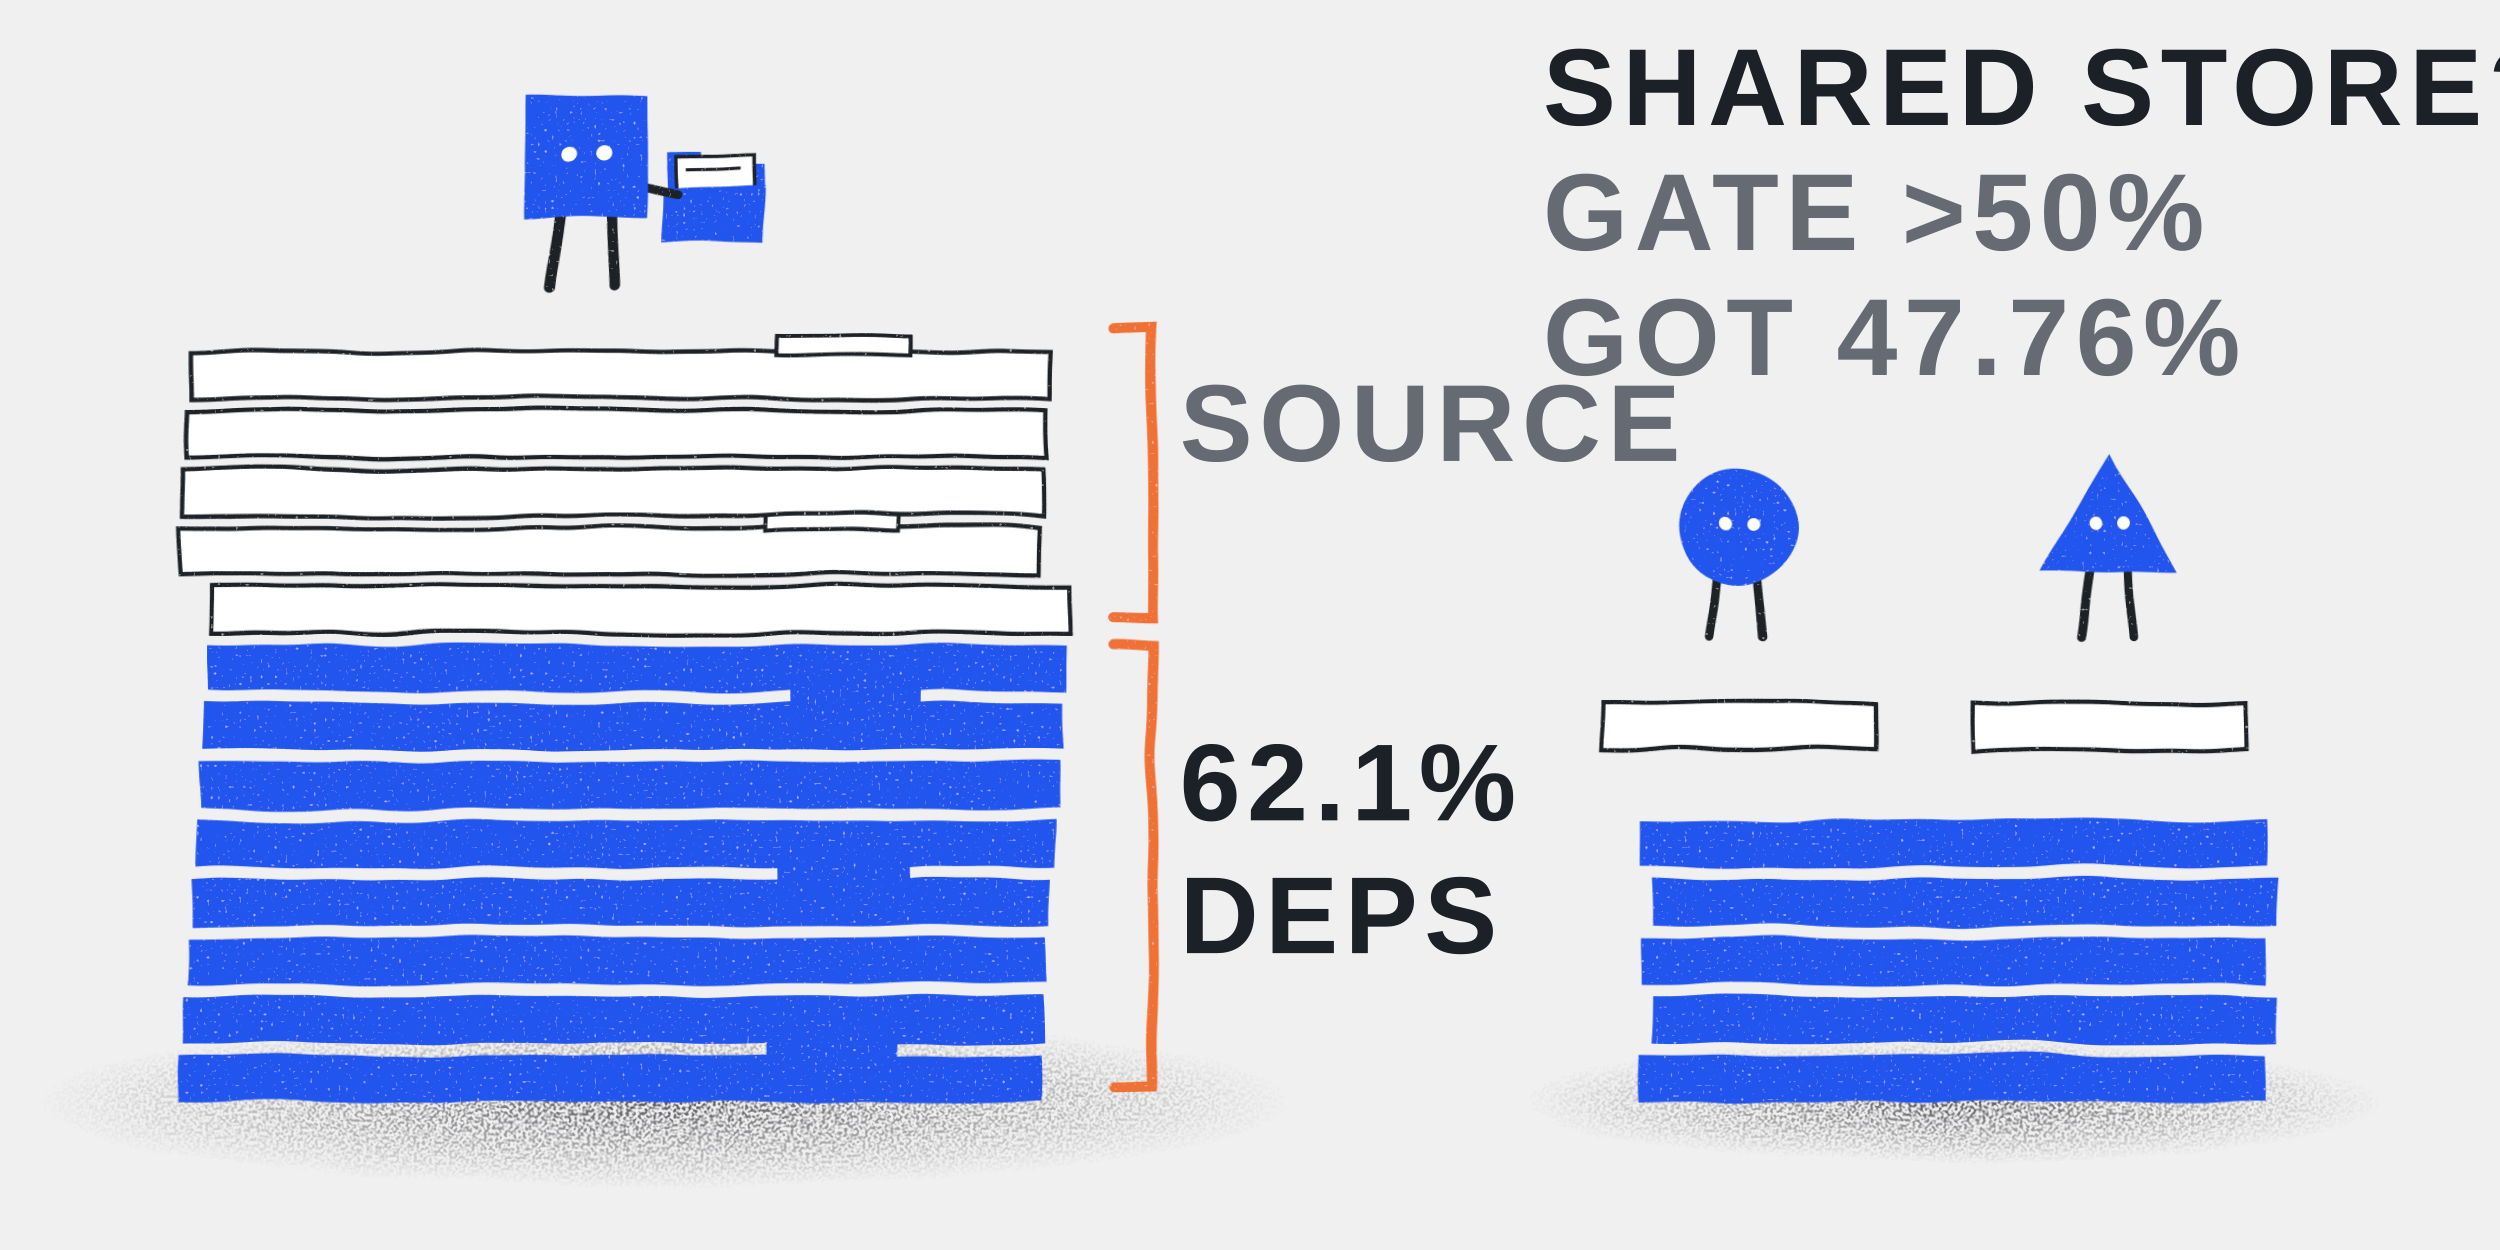
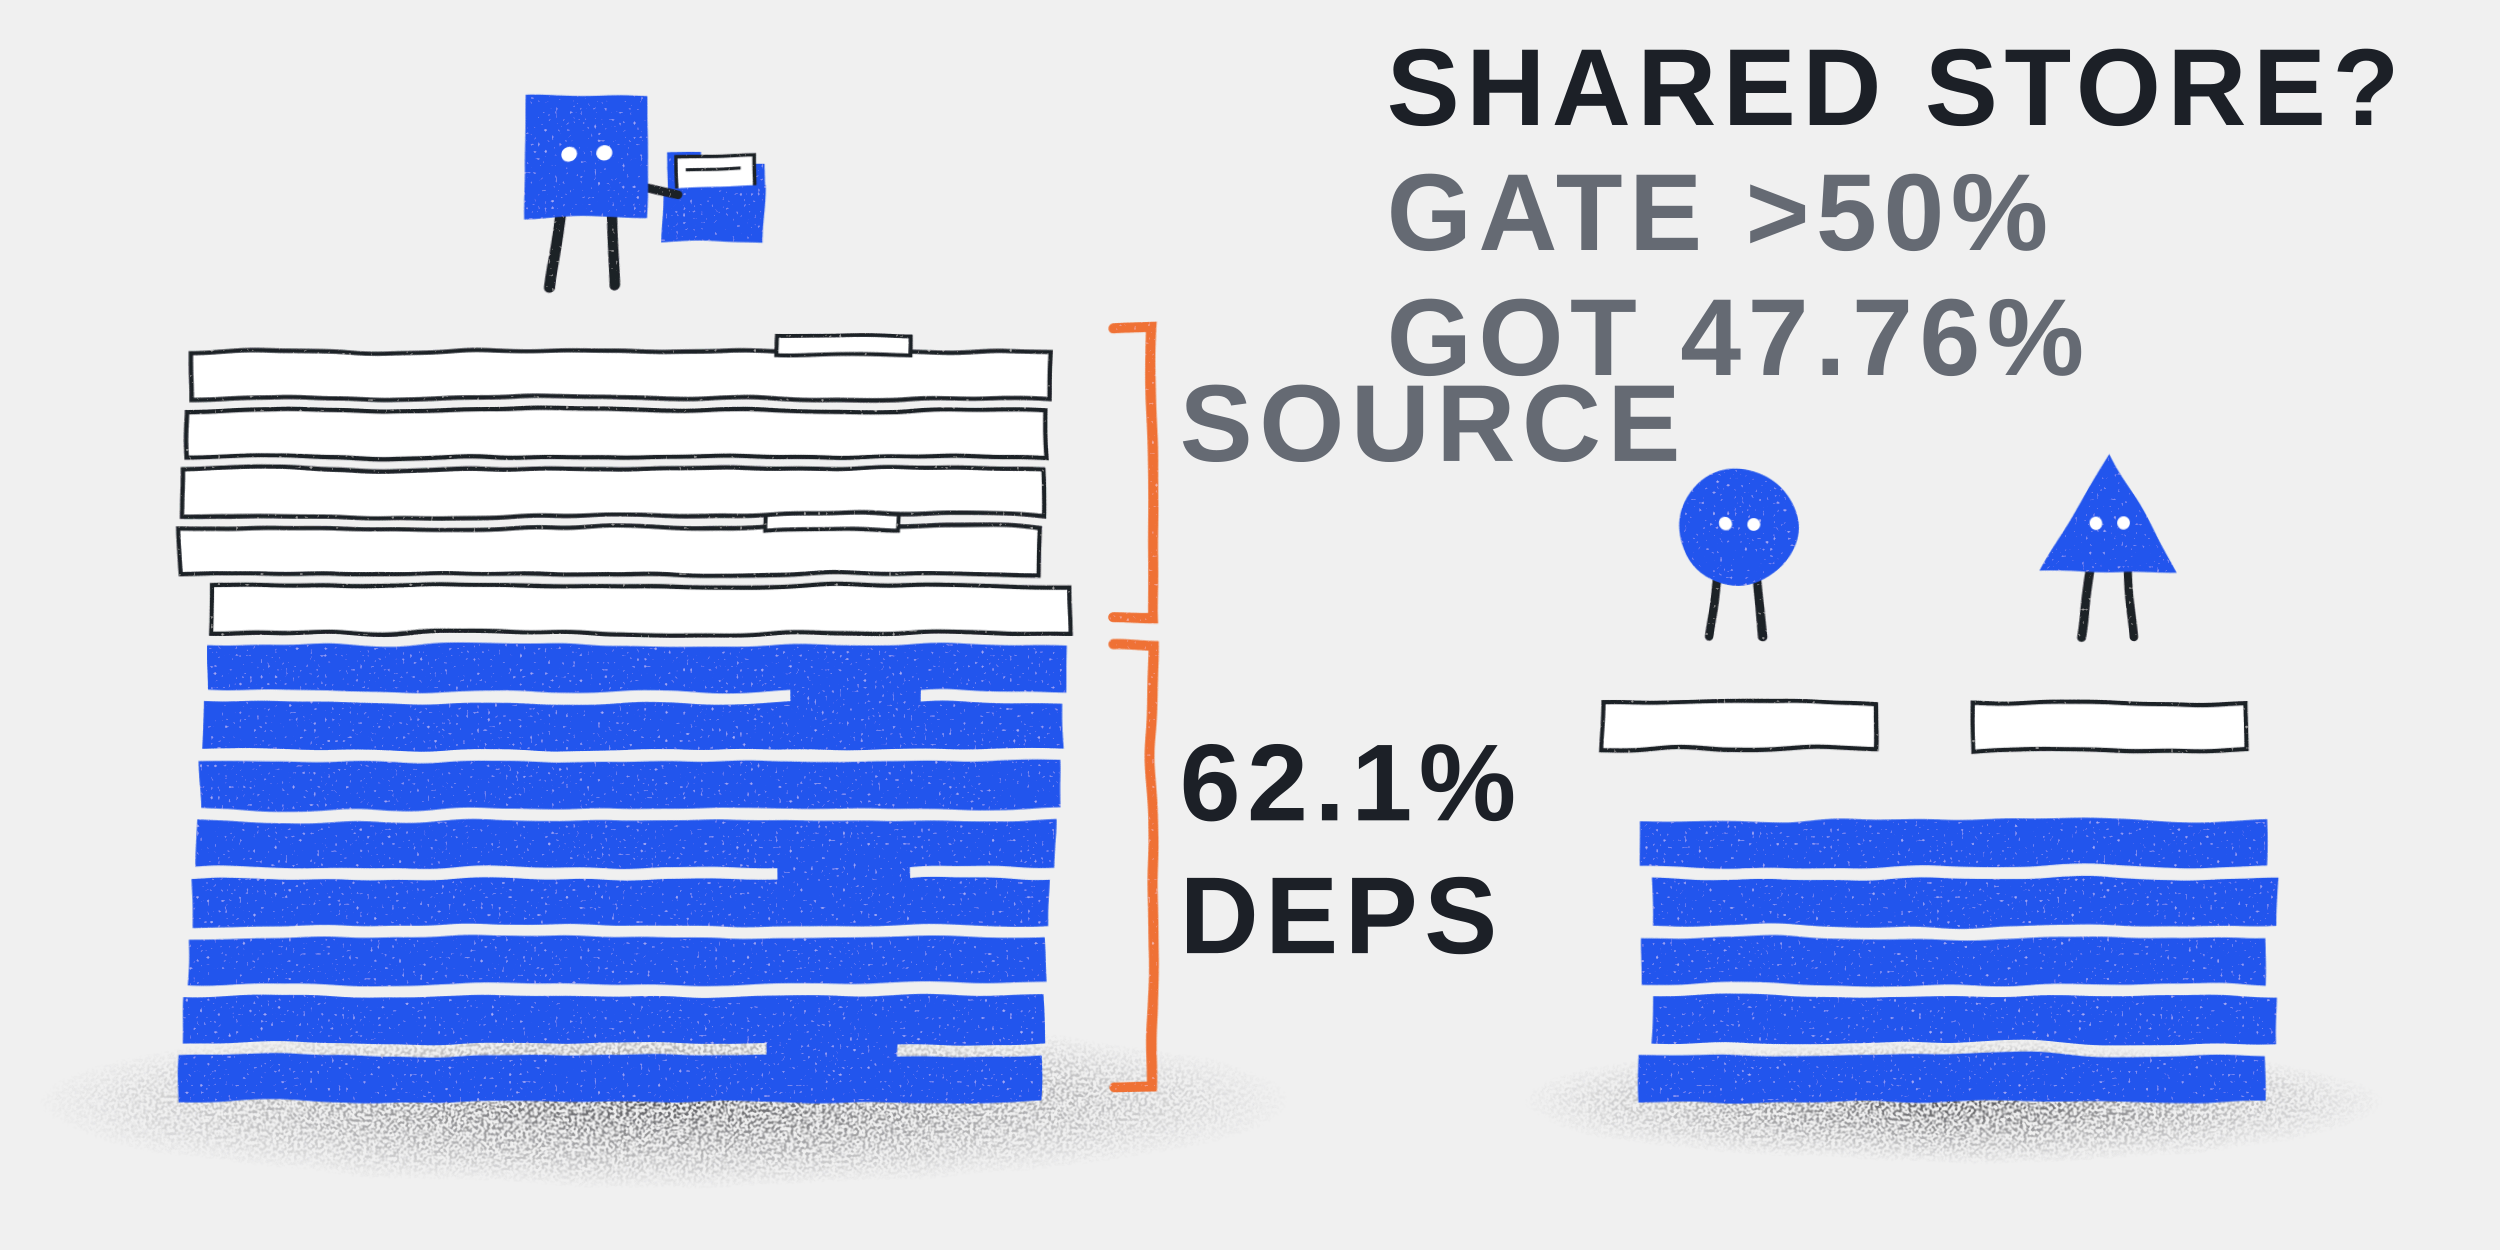
<svg xmlns="http://www.w3.org/2000/svg" viewBox="0 0 640 320" width="640" height="320" role="img" aria-label="Stack of folder sheets: most are dependencies">
  <defs>
    <filter id="sa16r" x="-15%" y="-15%" width="130%" height="130%">
      <feTurbulence type="fractalNoise" baseFrequency=".035" numOctaves="2" seed="3" result="t" />
      <feDisplacementMap in="SourceGraphic" in2="t" scale="2.6" xChannelSelector="R" yChannelSelector="G" result="d" />
      <feTurbulence type="fractalNoise" baseFrequency="1.1" numOctaves="1" seed="7" result="n" />
      <feColorMatrix in="n" type="matrix" values="0 0 0 0 1  0 0 0 0 1  0 0 0 0 1  0 0 0 -2.2 0.72" result="w" />
      <feComposite in="w" in2="d" operator="in" result="ws" />
      <feMerge>
        <feMergeNode in="d" />
        <feMergeNode in="ws" />
      </feMerge>
    </filter>
    <filter id="sa16s" x="-10%" y="-30%" width="120%" height="160%">
      <feTurbulence type="fractalNoise" baseFrequency="1.3" numOctaves="1" seed="2" result="n" />
      <feColorMatrix in="n" type="matrix" values="0 0 0 0 .09  0 0 0 0 .09  0 0 0 0 .1  4.5 0 0 0 -1.9" result="a" />
      <feComposite in="a" in2="SourceGraphic" operator="in" />
    </filter>
    <radialGradient id="sa16g">
      <stop offset="0%" stop-color="#000" stop-opacity="1" />
      <stop offset="100%" stop-color="#000" stop-opacity="0" />
    </radialGradient>
  </defs>
  <g filter="url(#sa16r)">
    <ellipse cx="170" cy="282" rx="160" ry="22" fill="url(#sa16g)" filter="url(#sa16s)" />
    <rect x="46" y="270" width="220" height="12" fill="#2455ED" stroke="#1C2027" stroke-width="0" />
    <rect x="196" y="266" width="34" height="5" fill="#2455ED" stroke="#1C2027" stroke-width="0" />
    <rect x="47" y="255" width="220" height="12" fill="#2455ED" stroke="#1C2027" stroke-width="0" />
    <rect x="48" y="240" width="220" height="12" fill="#2455ED" stroke="#1C2027" stroke-width="0" />
    <rect x="49" y="225" width="220" height="12" fill="#2455ED" stroke="#1C2027" stroke-width="0" />
    <rect x="199" y="221" width="34" height="5" fill="#2455ED" stroke="#1C2027" stroke-width="0" />
    <rect x="50" y="210" width="220" height="12" fill="#2455ED" stroke="#1C2027" stroke-width="0" />
    <rect x="51" y="195" width="220" height="12" fill="#2455ED" stroke="#1C2027" stroke-width="0" />
    <rect x="52" y="180" width="220" height="12" fill="#2455ED" stroke="#1C2027" stroke-width="0" />
    <rect x="202" y="176" width="34" height="5" fill="#2455ED" stroke="#1C2027" stroke-width="0" />
    <rect x="53" y="165" width="220" height="12" fill="#2455ED" stroke="#1C2027" stroke-width="0" />
    <rect x="54" y="150" width="220" height="12" fill="#fff" stroke="#1C2027" stroke-width="1.1" />
    <rect x="46" y="135" width="220" height="12" fill="#fff" stroke="#1C2027" stroke-width="1.1" />
    <rect x="196" y="131" width="34" height="5" fill="#fff" stroke="#1C2027" stroke-width="1" />
    <rect x="47" y="120" width="220" height="12" fill="#fff" stroke="#1C2027" stroke-width="1.1" />
    <rect x="48" y="105" width="220" height="12" fill="#fff" stroke="#1C2027" stroke-width="1.1" />
    <rect x="49" y="90" width="220" height="12" fill="#fff" stroke="#1C2027" stroke-width="1.1" />
    <rect x="199" y="86" width="34" height="5" fill="#fff" stroke="#1C2027" stroke-width="1" />
    <g>
      <line x1="144.24" y1="49.9" x2="141" y2="73.3" stroke="#1C2027" stroke-width="2.7" stroke-linecap="round" />
      <line x1="155.76" y1="49.9" x2="157.56" y2="73.3" stroke="#1C2027" stroke-width="2.7" stroke-linecap="round" />
      <g>
        <rect x="170.7" y="39.136" width="8.91" height="4.356" fill="#2455ED" />
        <rect x="170.7" y="42.7" width="24.75" height="18.81" fill="#2455ED" />
        <rect x="173.076" y="40.324" width="19.8" height="13.86" fill="#fff" stroke="#1C2027" stroke-width="0.9" />
        <line x1="175.65" y1="43.69" x2="189.51" y2="43.69" stroke="#1C2027" stroke-width="0.8" />
        <rect x="169.512" y="48.244" width="26.136" height="13.86" fill="#2455ED" />
      </g>
      <line x1="157.2" y1="45.4" x2="173.4" y2="49.9" stroke="#1C2027" stroke-width="2.16" stroke-linecap="round" />
      <rect x="134.52" y="24.52" width="30.96" height="30.96" fill="#2455ED" />
      <circle cx="145.68" cy="39.1" r="1.98" fill="#fff" />
      <circle cx="154.32" cy="39.1" r="1.98" fill="#fff" />
    </g>
    <path d="M285 278 L295 278 L295 165 L285 165" fill="none" stroke="#EF7134" stroke-width="2.6" stroke-linecap="round" />
    <path d="M285 158 L295 158 L295 84 L285 84" fill="none" stroke="#EF7134" stroke-width="2.6" stroke-linecap="round" />
    <ellipse cx="500" cy="282" rx="110" ry="16" fill="url(#sa16g)" filter="url(#sa16s)" />
    <rect x="420" y="270" width="160" height="12" fill="#2455ED" />
    <rect x="423" y="255" width="160" height="12" fill="#2455ED" />
    <rect x="420" y="240" width="160" height="12" fill="#2455ED" />
    <rect x="423" y="225" width="160" height="12" fill="#2455ED" />
    <rect x="420" y="210" width="160" height="12" fill="#2455ED" />
    <rect x="410" y="180" width="70" height="12" fill="#fff" stroke="#1C2027" stroke-width="1.1" />
    <rect x="505" y="180" width="70" height="12" fill="#fff" stroke="#1C2027" stroke-width="1.1" />
    <g>
      <line x1="440.2" y1="143.25" x2="437.5" y2="162.75" stroke="#1C2027" stroke-width="2.25" stroke-linecap="round" />
      <line x1="449.8" y1="143.25" x2="451.3" y2="162.75" stroke="#1C2027" stroke-width="2.25" stroke-linecap="round" />
      <circle cx="445" cy="135" r="15" fill="#2455ED" />
      <circle cx="441.4" cy="134.25" r="1.65" fill="#fff" />
      <circle cx="448.6" cy="134.25" r="1.65" fill="#fff" />
    </g>
    <g>
      <line x1="535.2" y1="143.25" x2="532.5" y2="162.75" stroke="#1C2027" stroke-width="2.25" stroke-linecap="round" />
      <line x1="544.8" y1="143.25" x2="546.3" y2="162.75" stroke="#1C2027" stroke-width="2.25" stroke-linecap="round" />
      <polygon points="540.0,116.3 557.8,146.3 522.2,146.3" fill="#2455ED" />
      <circle cx="536.4" cy="134.25" r="1.65" fill="#fff" />
      <circle cx="543.6" cy="134.25" r="1.65" fill="#fff" />
    </g>
  </g>
  <g>
    <text x="302" y="210" fill="#1C2027" font-family="Arial, Helvetica, sans-serif" font-weight="600" font-size="28" letter-spacing=".06em" text-anchor="start">62.1%</text>
    <text x="302" y="244" fill="#1C2027" font-family="Arial, Helvetica, sans-serif" font-weight="600" font-size="28" letter-spacing=".06em" text-anchor="start">DEPS</text>
    <text x="302" y="118" fill="#656A73" font-family="Arial, Helvetica, sans-serif" font-weight="600" font-size="28" letter-spacing=".06em" text-anchor="start">SOURCE</text>
-     <text x="395" y="32" fill="#1C2027" font-family="Arial, Helvetica, sans-serif" font-weight="600" font-size="28" letter-spacing=".06em" text-anchor="start">SHARED STORE?</text>
-     <text x="395" y="64" fill="#656A73" font-family="Arial, Helvetica, sans-serif" font-weight="600" font-size="28" letter-spacing=".06em" text-anchor="start">GATE &gt;50%</text>
-     <text x="395" y="96" fill="#656A73" font-family="Arial, Helvetica, sans-serif" font-weight="600" font-size="28" letter-spacing=".06em" text-anchor="start">GOT 47.76%</text>
+     <text x="355" y="32" fill="#1C2027" font-family="Arial, Helvetica, sans-serif" font-weight="600" font-size="28" letter-spacing=".06em" text-anchor="start">SHARED STORE?</text>
+     <text x="355" y="64" fill="#656A73" font-family="Arial, Helvetica, sans-serif" font-weight="600" font-size="28" letter-spacing=".06em" text-anchor="start">GATE &gt;50%</text>
+     <text x="355" y="96" fill="#656A73" font-family="Arial, Helvetica, sans-serif" font-weight="600" font-size="28" letter-spacing=".06em" text-anchor="start">GOT 47.76%</text>
  </g>
</svg>
